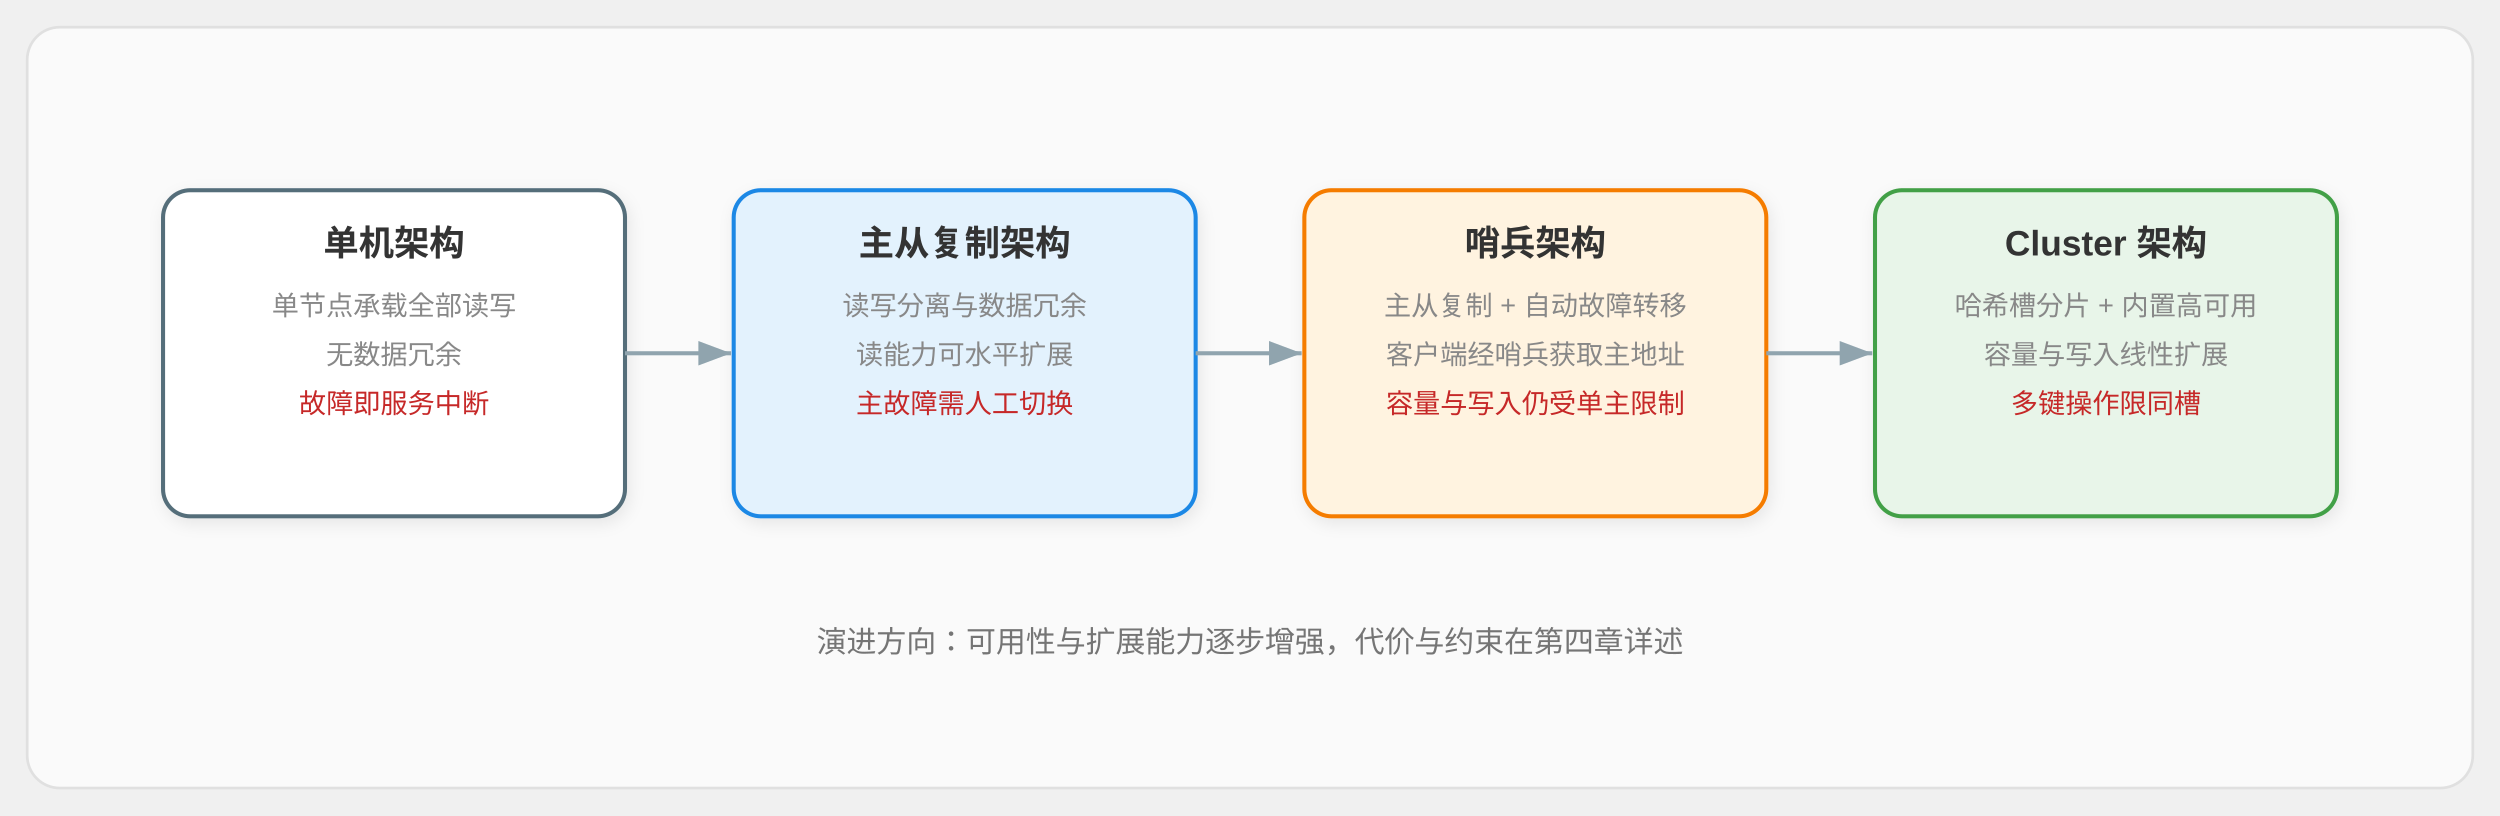
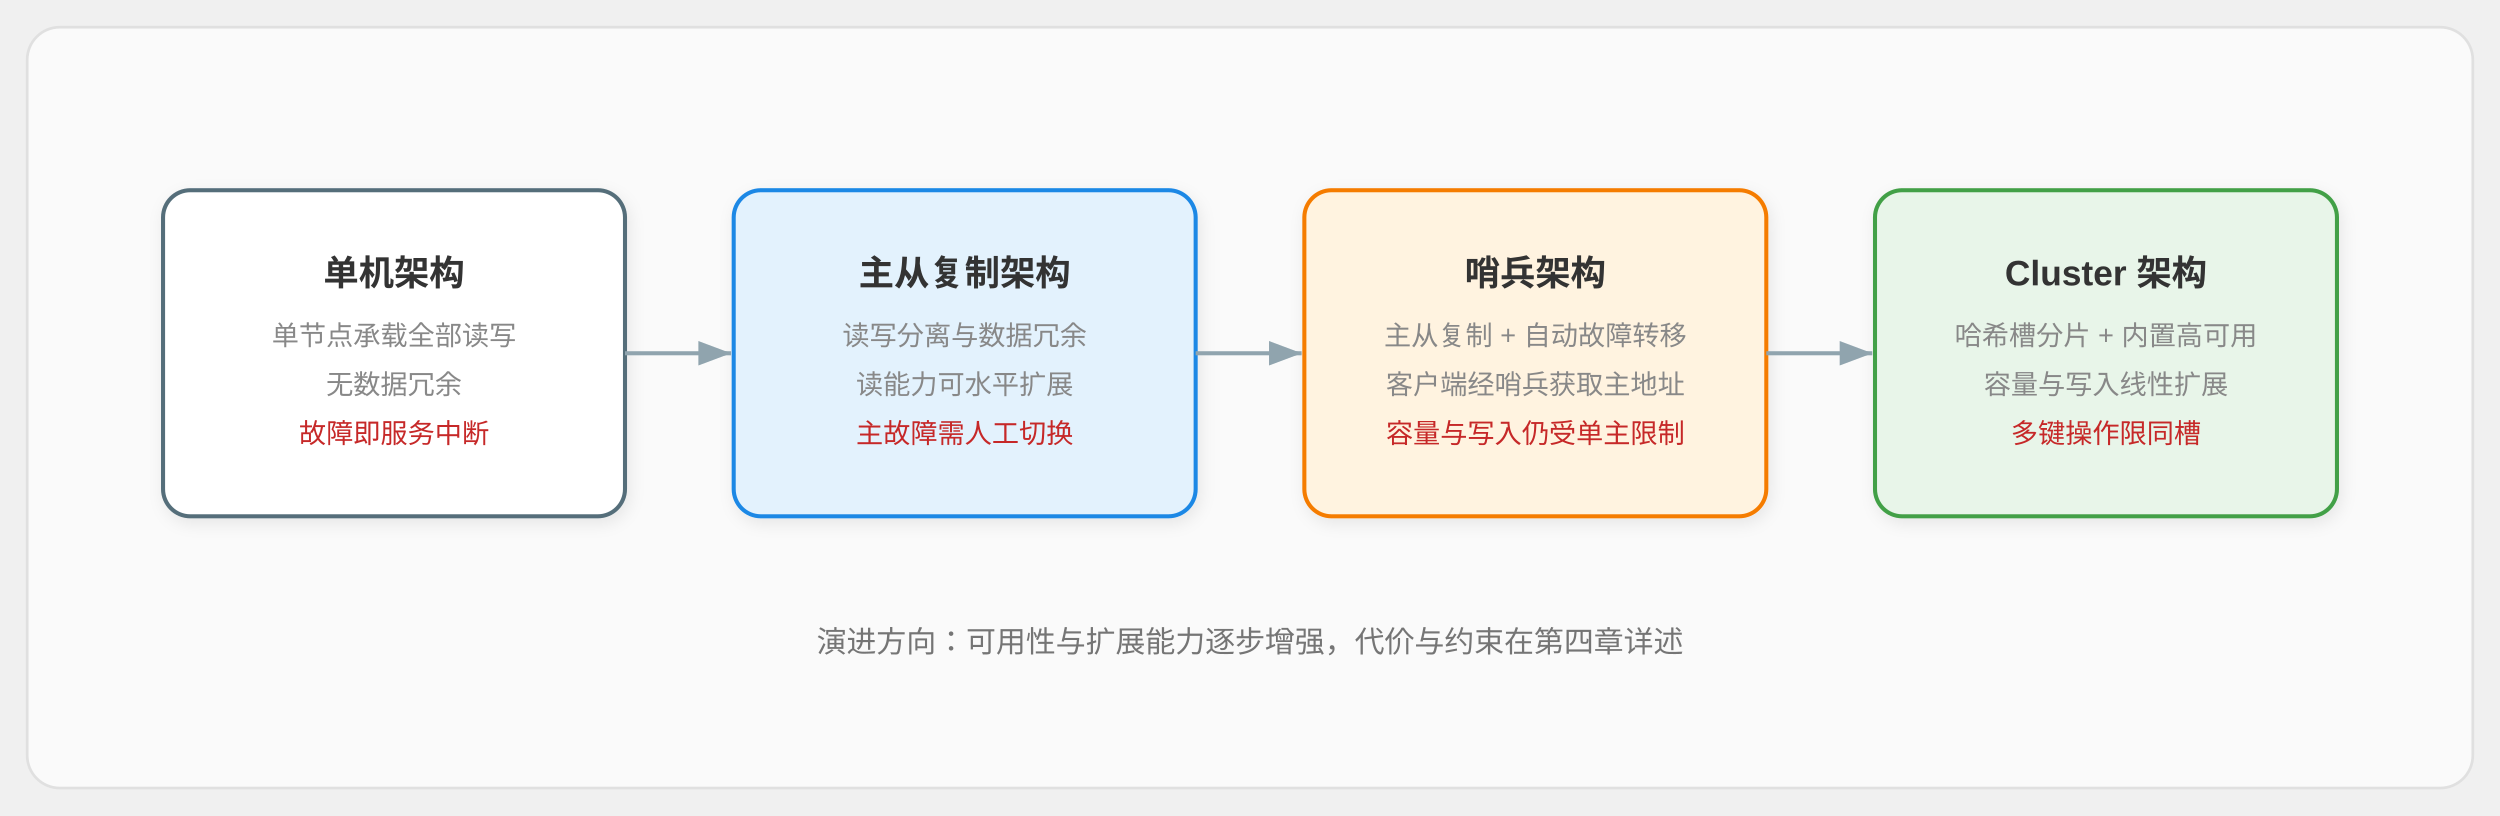
<svg xmlns="http://www.w3.org/2000/svg" viewBox="0 0 920 300" font-family="'Segoe UI',Arial,sans-serif">
  <defs>
    <filter id="s1" x="-20%" y="-20%" width="140%" height="140%">
      <feDropShadow dx="1" dy="2" flood-color="#000" flood-opacity="0.08" stdDeviation="3" />
    </filter>
    <marker id="ah" markerWidth="8" markerHeight="6" refX="8" refY="3" orient="auto">
      <path d="M0,0 L8,3 L0,6Z" fill="#90A4AE" />
    </marker>
  </defs>
  <rect x="10" y="10" width="900" height="280" rx="12" fill="#FAFAFA" stroke="#E0E0E0" stroke-width="1" />
  <rect x="60" y="70" width="170" height="120" rx="10" fill="#FFFFFF" stroke="#546E7A" stroke-width="1.5" filter="url(#s1)" />
-   <text x="145" y="94" text-anchor="middle" font-size="13" font-weight="bold" fill="#333333">单机架构</text>
-   <text x="145" y="116" text-anchor="middle" font-size="10" fill="#888888">单节点承载全部读写</text>
-   <text x="145" y="134" text-anchor="middle" font-size="10" fill="#888888">无数据冗余</text>
-   <text x="145" y="152" text-anchor="middle" font-size="10" fill="#C62828">故障即服务中断</text>
+   <text x="145" y="105" text-anchor="middle" font-size="13" font-weight="bold" fill="#333333">单机架构</text>
+   <text x="145" y="127" text-anchor="middle" font-size="10" fill="#888888">单节点承载全部读写</text>
+   <text x="145" y="145" text-anchor="middle" font-size="10" fill="#888888">无数据冗余</text>
+   <text x="145" y="163" text-anchor="middle" font-size="10" fill="#C62828">故障即服务中断</text>
  <rect x="270" y="70" width="170" height="120" rx="10" fill="#E3F2FD" stroke="#1E88E5" stroke-width="1.5" filter="url(#s1)" />
-   <text x="355" y="94" text-anchor="middle" font-size="13" font-weight="bold" fill="#333333">主从复制架构</text>
-   <text x="355" y="116" text-anchor="middle" font-size="10" fill="#888888">读写分离与数据冗余</text>
-   <text x="355" y="134" text-anchor="middle" font-size="10" fill="#888888">读能力可水平扩展</text>
-   <text x="355" y="152" text-anchor="middle" font-size="10" fill="#C62828">主故障需人工切换</text>
+   <text x="355" y="105" text-anchor="middle" font-size="13" font-weight="bold" fill="#333333">主从复制架构</text>
+   <text x="355" y="127" text-anchor="middle" font-size="10" fill="#888888">读写分离与数据冗余</text>
+   <text x="355" y="145" text-anchor="middle" font-size="10" fill="#888888">读能力可水平扩展</text>
+   <text x="355" y="163" text-anchor="middle" font-size="10" fill="#C62828">主故障需人工切换</text>
  <rect x="480" y="70" width="170" height="120" rx="10" fill="#FFF3E0" stroke="#F57C00" stroke-width="1.5" filter="url(#s1)" />
-   <text x="565" y="94" text-anchor="middle" font-size="13" font-weight="bold" fill="#333333">哨兵架构</text>
-   <text x="565" y="116" text-anchor="middle" font-size="10" fill="#888888">主从复制 + 自动故障转移</text>
-   <text x="565" y="134" text-anchor="middle" font-size="10" fill="#888888">客户端经哨兵获取主地址</text>
-   <text x="565" y="152" text-anchor="middle" font-size="10" fill="#C62828">容量与写入仍受单主限制</text>
+   <text x="565" y="105" text-anchor="middle" font-size="13" font-weight="bold" fill="#333333">哨兵架构</text>
+   <text x="565" y="127" text-anchor="middle" font-size="10" fill="#888888">主从复制 + 自动故障转移</text>
+   <text x="565" y="145" text-anchor="middle" font-size="10" fill="#888888">客户端经哨兵获取主地址</text>
+   <text x="565" y="163" text-anchor="middle" font-size="10" fill="#C62828">容量与写入仍受单主限制</text>
  <rect x="690" y="70" width="170" height="120" rx="10" fill="#E8F5E9" stroke="#43A047" stroke-width="1.5" filter="url(#s1)" />
-   <text x="775" y="94" text-anchor="middle" font-size="13" font-weight="bold" fill="#333333">Cluster 架构</text>
-   <text x="775" y="116" text-anchor="middle" font-size="10" fill="#888888">哈希槽分片 + 内置高可用</text>
-   <text x="775" y="134" text-anchor="middle" font-size="10" fill="#888888">容量与写入线性扩展</text>
-   <text x="775" y="152" text-anchor="middle" font-size="10" fill="#C62828">多键操作限同槽</text>
+   <text x="775" y="105" text-anchor="middle" font-size="13" font-weight="bold" fill="#333333">Cluster 架构</text>
+   <text x="775" y="127" text-anchor="middle" font-size="10" fill="#888888">哈希槽分片 + 内置高可用</text>
+   <text x="775" y="145" text-anchor="middle" font-size="10" fill="#888888">容量与写入线性扩展</text>
+   <text x="775" y="163" text-anchor="middle" font-size="10" fill="#C62828">多键操作限同槽</text>
  <line x1="230" y1="130" x2="269" y2="130" stroke="#90A4AE" stroke-width="1.5" marker-end="url(#ah)" />
  <line x1="440" y1="130" x2="479" y2="130" stroke="#90A4AE" stroke-width="1.5" marker-end="url(#ah)" />
  <line x1="650" y1="130" x2="689" y2="130" stroke="#90A4AE" stroke-width="1.5" marker-end="url(#ah)" />
  <text x="460" y="240" text-anchor="middle" font-size="11" fill="#757575">演进方向：可用性与扩展能力逐步增强，代价与约束在第四章详述</text>
</svg>
